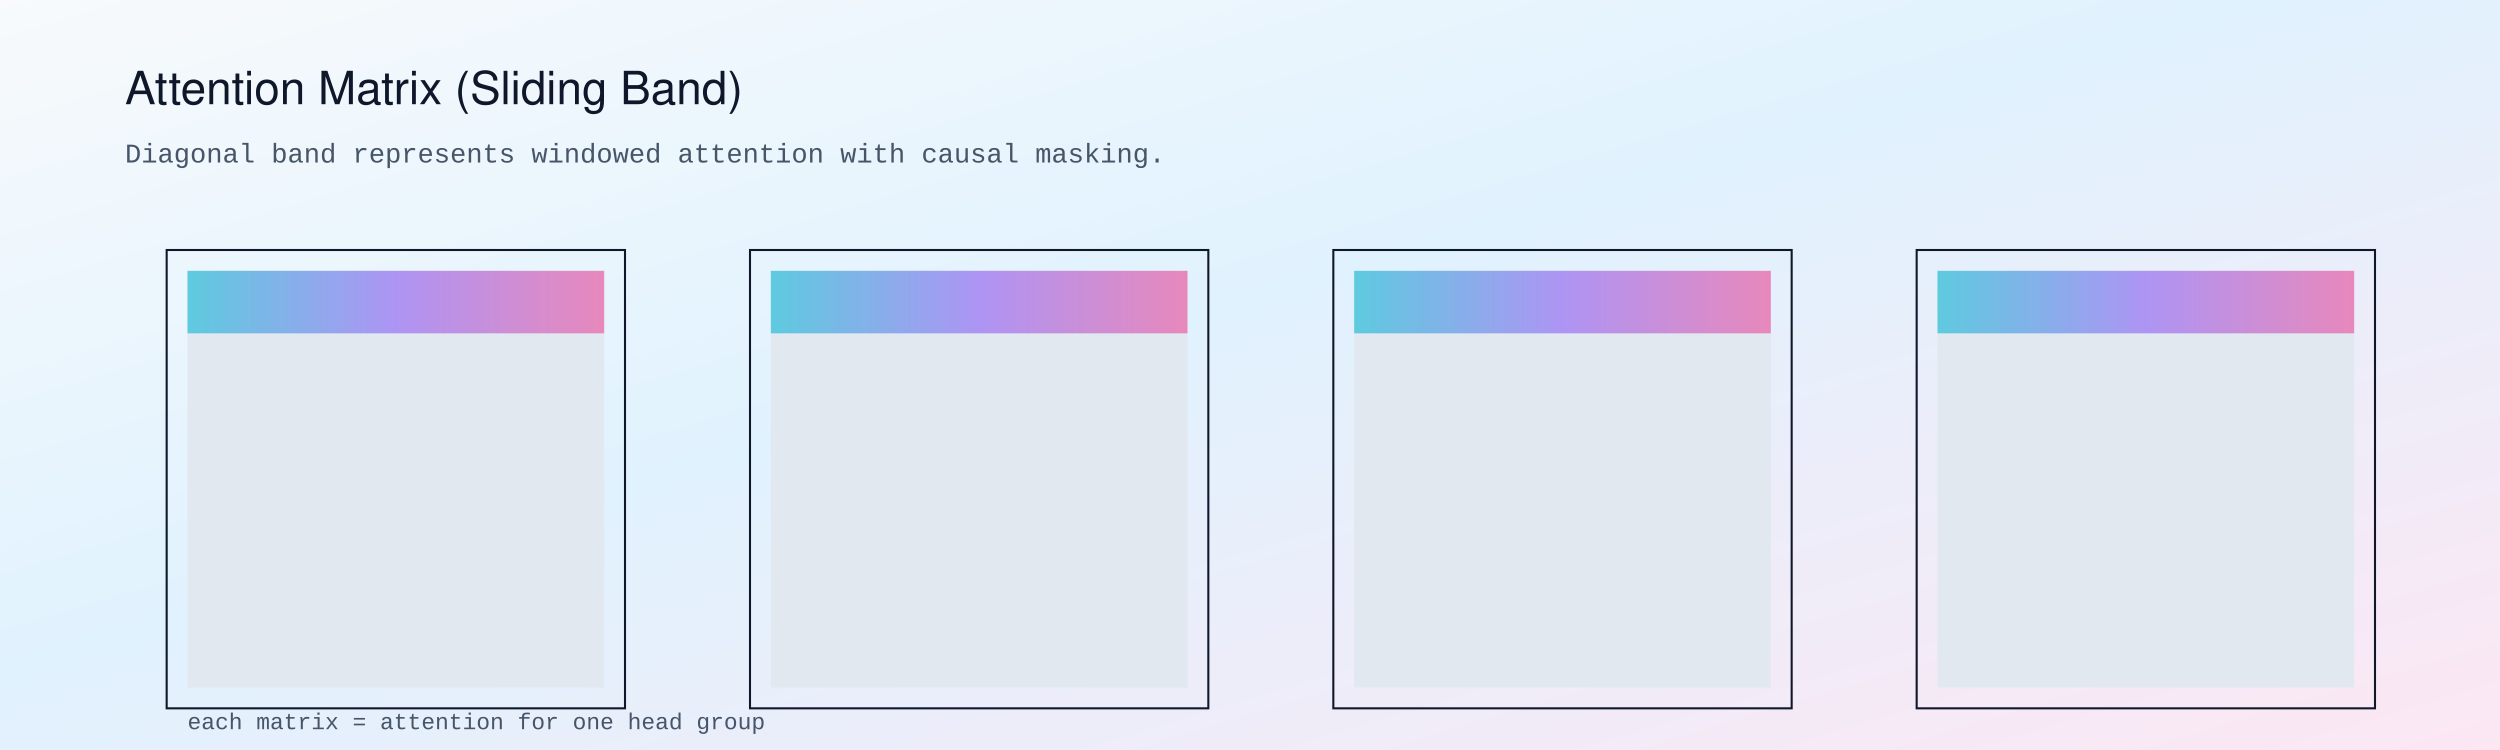
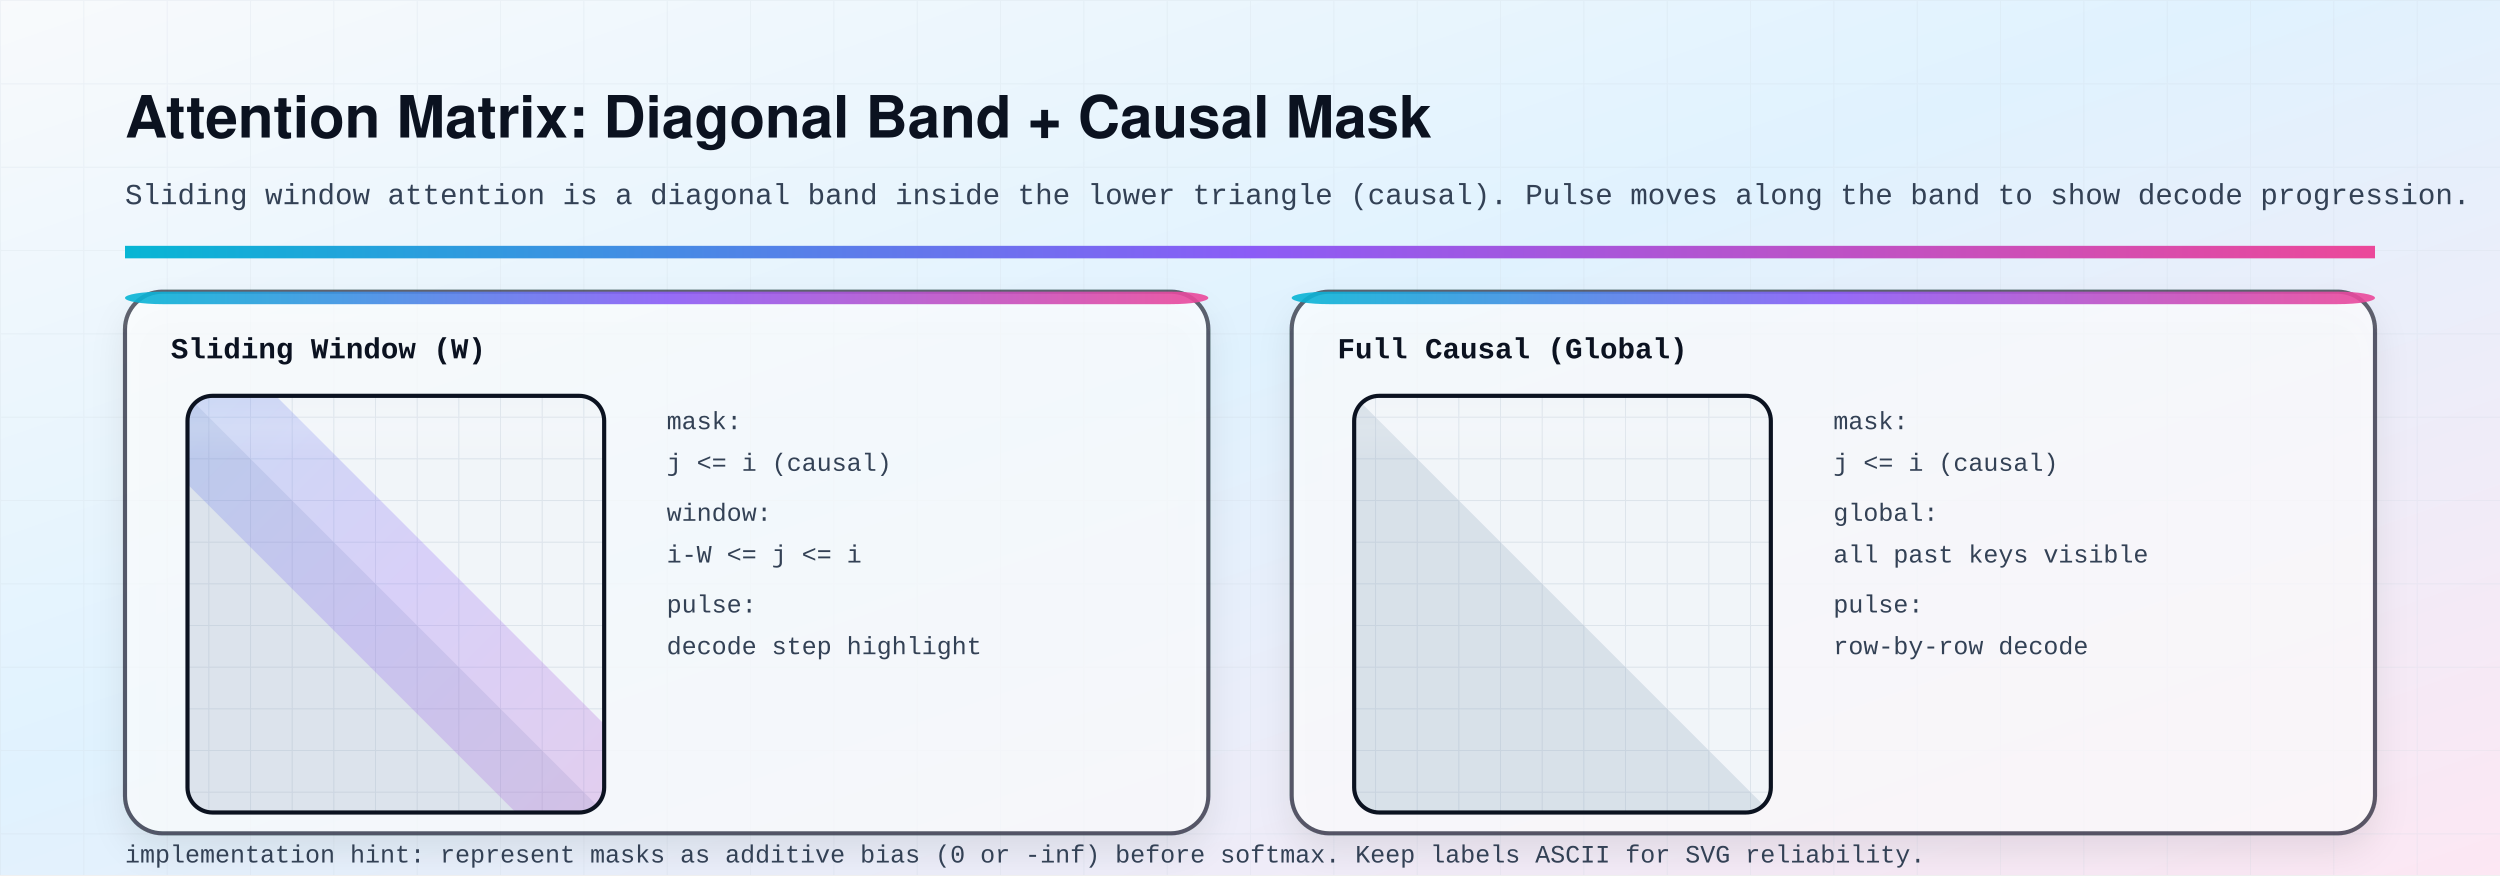
- <svg xmlns="http://www.w3.org/2000/svg" width="1200" height="360" viewBox="0 0 1200 360">
+ <svg xmlns="http://www.w3.org/2000/svg" width="1200" height="420" viewBox="0 0 1200 420">
  <defs>
    <linearGradient id="bg" x1="0" y1="0" x2="1" y2="1">
      <stop offset="0%" stop-color="#F8FAFC" />
      <stop offset="45%" stop-color="#E0F2FE" />
      <stop offset="100%" stop-color="#FCE7F3" />
    </linearGradient>
-     <linearGradient id="band" x1="0" y1="0" x2="1" y2="0">
+     <linearGradient id="accent" x1="0" y1="0" x2="1" y2="0">
      <stop offset="0%" stop-color="#06B6D4" />
      <stop offset="50%" stop-color="#8B5CF6" />
      <stop offset="100%" stop-color="#EC4899" />
    </linearGradient>
+     <pattern id="grid" width="40" height="40" patternUnits="userSpaceOnUse">
+       <path d="M 40 0 L 0 0 0 40" fill="none" stroke="#CBD5E1" stroke-width="1" />
+     </pattern>
+     <pattern id="cellgrid" width="20" height="20" patternUnits="userSpaceOnUse">
+       <path d="M 20 0 H 0 V 20" fill="none" stroke="#94A3B8" stroke-width="1" opacity="0.26" />
+     </pattern>
+     <filter id="shadow" x="-20%" y="-20%" width="140%" height="140%">
+       <feDropShadow dx="0" dy="8" stdDeviation="8" flood-color="#0B1220" flood-opacity="0.12" />
+     </filter>
+     <filter id="glow" x="-50%" y="-50%" width="200%" height="200%">
+       <feGaussianBlur in="SourceGraphic" stdDeviation="5" result="b" />
+       <feColorMatrix in="b" type="matrix" values="1 0 0 0 0  0 1 0 0 0  0 0 1 0 0  0 0 0 0.6 0" result="g" />
+       <feMerge>
+         <feMergeNode in="g" />
+         <feMergeNode in="SourceGraphic" />
+       </feMerge>
+     </filter>
+     <clipPath id="clipA">
+       <rect x="90" y="190" width="200" height="200" rx="12" />
+     </clipPath>
+     <clipPath id="clipB">
+       <rect x="650" y="190" width="200" height="200" rx="12" />
+     </clipPath>
+     <linearGradient id="scan" x1="0" y1="0" x2="0" y2="1">
+       <stop offset="0%" stop-color="#FFFFFF" stop-opacity="0" />
+       <stop offset="50%" stop-color="#FFFFFF" stop-opacity="0.35" />
+       <stop offset="100%" stop-color="#FFFFFF" stop-opacity="0" />
+     </linearGradient>
  </defs>
-   <rect width="1200" height="360" fill="url(#bg)" />
-   <text x="60" y="50" fill="#0F172A" font-size="22" font-family="Space Grotesk, Helvetica, Arial, sans-serif">Attention Matrix (Sliding Band)</text>
-   <text x="60" y="78" fill="#475569" font-size="13" font-family="JetBrains Mono, 'Courier New', monospace">Diagonal band represents windowed attention with causal masking.</text>
-   <rect x="80" y="120" width="220" height="220" fill="none" stroke="#0F172A" />
-   <rect x="360" y="120" width="220" height="220" fill="none" stroke="#0F172A" />
-   <rect x="640" y="120" width="220" height="220" fill="none" stroke="#0F172A" />
-   <rect x="920" y="120" width="220" height="220" fill="none" stroke="#0F172A" />
-   <g fill="#E2E8F0">
-     <rect x="90" y="130" width="200" height="200" />
-     <rect x="370" y="130" width="200" height="200" />
-     <rect x="650" y="130" width="200" height="200" />
-     <rect x="930" y="130" width="200" height="200" />
+   <rect width="1200" height="420" fill="url(#bg)" />
+   <rect width="1200" height="420" fill="url(#grid)" opacity="0.22" />
+   <text x="60" y="66" fill="#0B1220" font-size="28" font-weight="800" font-family="Space Grotesk, Helvetica, Arial, sans-serif">Attention Matrix: Diagonal Band + Causal Mask</text>
+   <text x="60" y="98" fill="#334155" font-size="14" font-family="JetBrains Mono, 'Courier New', monospace">Sliding window attention is a diagonal band inside the lower triangle (causal). Pulse moves along the band to show decode progression.</text>
+   <rect x="60" y="118" width="1080" height="6" fill="url(#accent)" />
+   <g filter="url(#shadow)">
+     <rect x="60" y="140" width="520" height="260" rx="18" fill="#FFFFFF" opacity="0.66" stroke="#0B1220" stroke-width="2" />
  </g>
-   <g fill="url(#band)" opacity="0.6">
-     <rect x="90" y="130" width="200" height="30">
-       <animate attributeName="y" values="130;300;130" dur="4s" repeatCount="indefinite" />
-     </rect>
-     <rect x="370" y="130" width="200" height="30">
-       <animate attributeName="y" values="130;300;130" dur="4s" begin="0.5s" repeatCount="indefinite" />
-     </rect>
-     <rect x="650" y="130" width="200" height="30">
-       <animate attributeName="y" values="130;300;130" dur="4s" begin="1s" repeatCount="indefinite" />
-     </rect>
-     <rect x="930" y="130" width="200" height="30">
-       <animate attributeName="y" values="130;300;130" dur="4s" begin="1.5s" repeatCount="indefinite" />
+   <rect x="60" y="140" width="520" height="6" rx="18" fill="url(#accent)" opacity="0.9" />
+   <text x="82" y="172" fill="#0B1220" font-size="14" font-weight="800" font-family="JetBrains Mono, 'Courier New', monospace">Sliding Window (W)</text>
+   <g filter="url(#shadow)">
+     <rect x="620" y="140" width="520" height="260" rx="18" fill="#FFFFFF" opacity="0.66" stroke="#0B1220" stroke-width="2" />
+   </g>
+   <rect x="620" y="140" width="520" height="6" rx="18" fill="url(#accent)" opacity="0.9" />
+   <text x="642" y="172" fill="#0B1220" font-size="14" font-weight="800" font-family="JetBrains Mono, 'Courier New', monospace">Full Causal (Global)</text>
+   <g clip-path="url(#clipA)">
+     <rect x="90" y="190" width="200" height="200" fill="#F1F5F9" />
+     <path d="M90 190 L90 390 L290 390 Z" fill="#CBD5E1" opacity="0.55" />
+     <rect x="90" y="190" width="200" height="200" fill="url(#cellgrid)" opacity="0.8" />
+     <g transform="rotate(45 190 290)" opacity="0.24">
+       <rect x="-160" y="260" width="700" height="60" fill="url(#accent)" />
+     </g>
+     <g transform="rotate(45 190 290)" filter="url(#glow)">
+       <rect x="-320" y="274" width="120" height="32" rx="10" fill="url(#accent)" opacity="0.70">
+         <animate attributeName="x" values="-320;120;-320" dur="4.6s" repeatCount="indefinite" keyTimes="0;0.5;1" calcMode="spline" keySplines="0.42 0 0.58 1;0.42 0 0.58 1" />
+       </rect>
+     </g>
+     <rect x="90" y="190" width="200" height="30" fill="url(#scan)" opacity="0.35">
+       <animate attributeName="y" values="190;360;190" dur="5.2s" repeatCount="indefinite" keyTimes="0;0.5;1" calcMode="spline" keySplines="0.42 0 0.58 1;0.42 0 0.58 1" />
    </rect>
  </g>
-   <g font-family="JetBrains Mono, 'Courier New', monospace" font-size="11" fill="#475569">
-     <text x="90" y="350">each matrix = attention for one head group</text>
+   <rect x="90" y="190" width="200" height="200" rx="12" fill="none" stroke="#0B1220" stroke-width="2" />
+   <g clip-path="url(#clipB)">
+     <rect x="650" y="190" width="200" height="200" fill="#F1F5F9" />
+     <path d="M650 190 L650 390 L850 390 Z" fill="#CBD5E1" opacity="0.65" />
+     <rect x="650" y="190" width="200" height="200" fill="url(#cellgrid)" opacity="0.8" />
+     <g transform="rotate(45 750 290)" filter="url(#glow)">
+       <rect x="140" y="274" width="120" height="32" rx="10" fill="url(#accent)" opacity="0.60">
+         <animate attributeName="x" values="-260;200;-260" dur="4.6s" repeatCount="indefinite" begin="0.6s" keyTimes="0;0.5;1" calcMode="spline" keySplines="0.42 0 0.58 1;0.42 0 0.58 1" />
+       </rect>
+     </g>
+     <rect x="650" y="190" width="200" height="30" fill="url(#scan)" opacity="0.35">
+       <animate attributeName="y" values="190;360;190" dur="5.2s" repeatCount="indefinite" begin="0.35s" keyTimes="0;0.5;1" calcMode="spline" keySplines="0.42 0 0.58 1;0.42 0 0.58 1" />
+     </rect>
+   </g>
+   <rect x="650" y="190" width="200" height="200" rx="12" fill="none" stroke="#0B1220" stroke-width="2" />
+   <g font-family="JetBrains Mono, 'Courier New', monospace" font-size="12" fill="#334155">
+     <text x="320" y="206">mask:</text>
+     <text x="320" y="226">j &lt;= i (causal)</text>
+     <text x="320" y="250">window:</text>
+     <text x="320" y="270">i-W &lt;= j &lt;= i</text>
+     <text x="320" y="294">pulse:</text>
+     <text x="320" y="314">decode step highlight</text>
+     <text x="880" y="206">mask:</text>
+     <text x="880" y="226">j &lt;= i (causal)</text>
+     <text x="880" y="250">global:</text>
+     <text x="880" y="270">all past keys visible</text>
+     <text x="880" y="294">pulse:</text>
+     <text x="880" y="314">row-by-row decode</text>
+   </g>
+   <g font-family="JetBrains Mono, 'Courier New', monospace" font-size="12" fill="#334155">
+     <text x="60" y="414">implementation hint: represent masks as additive bias (0 or -inf) before softmax. Keep labels ASCII for SVG reliability.</text>
  </g>
</svg>
